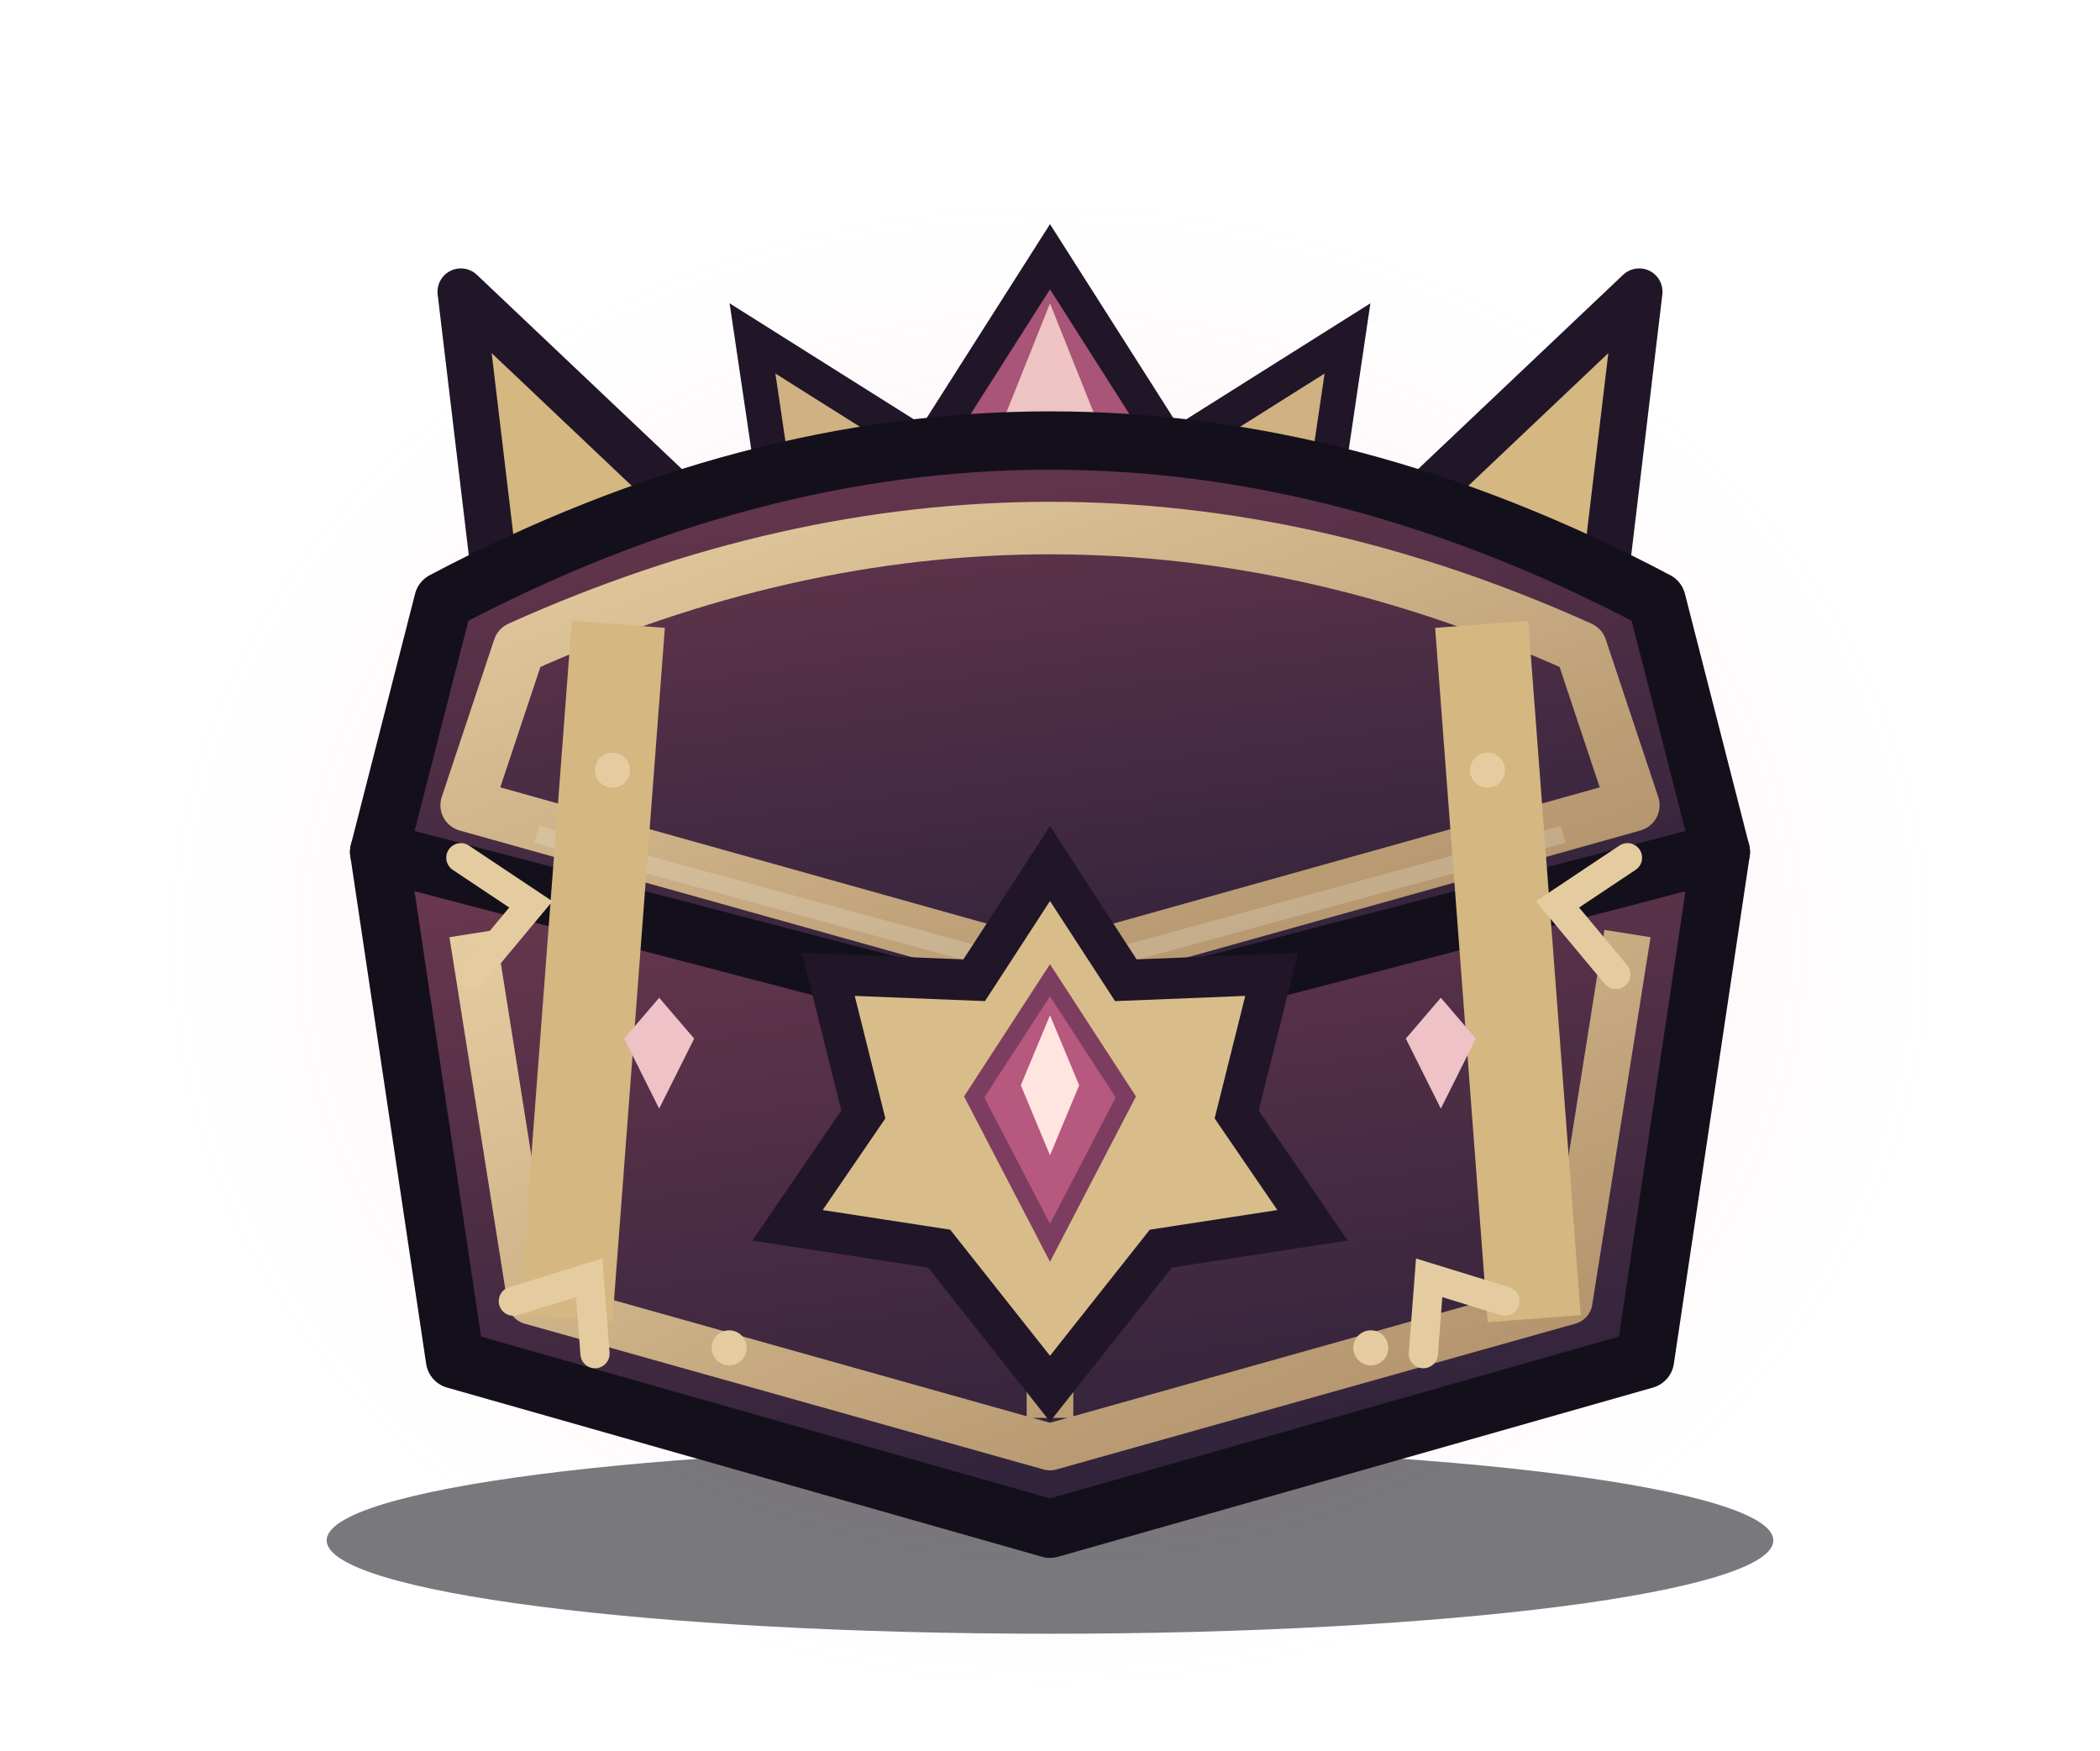
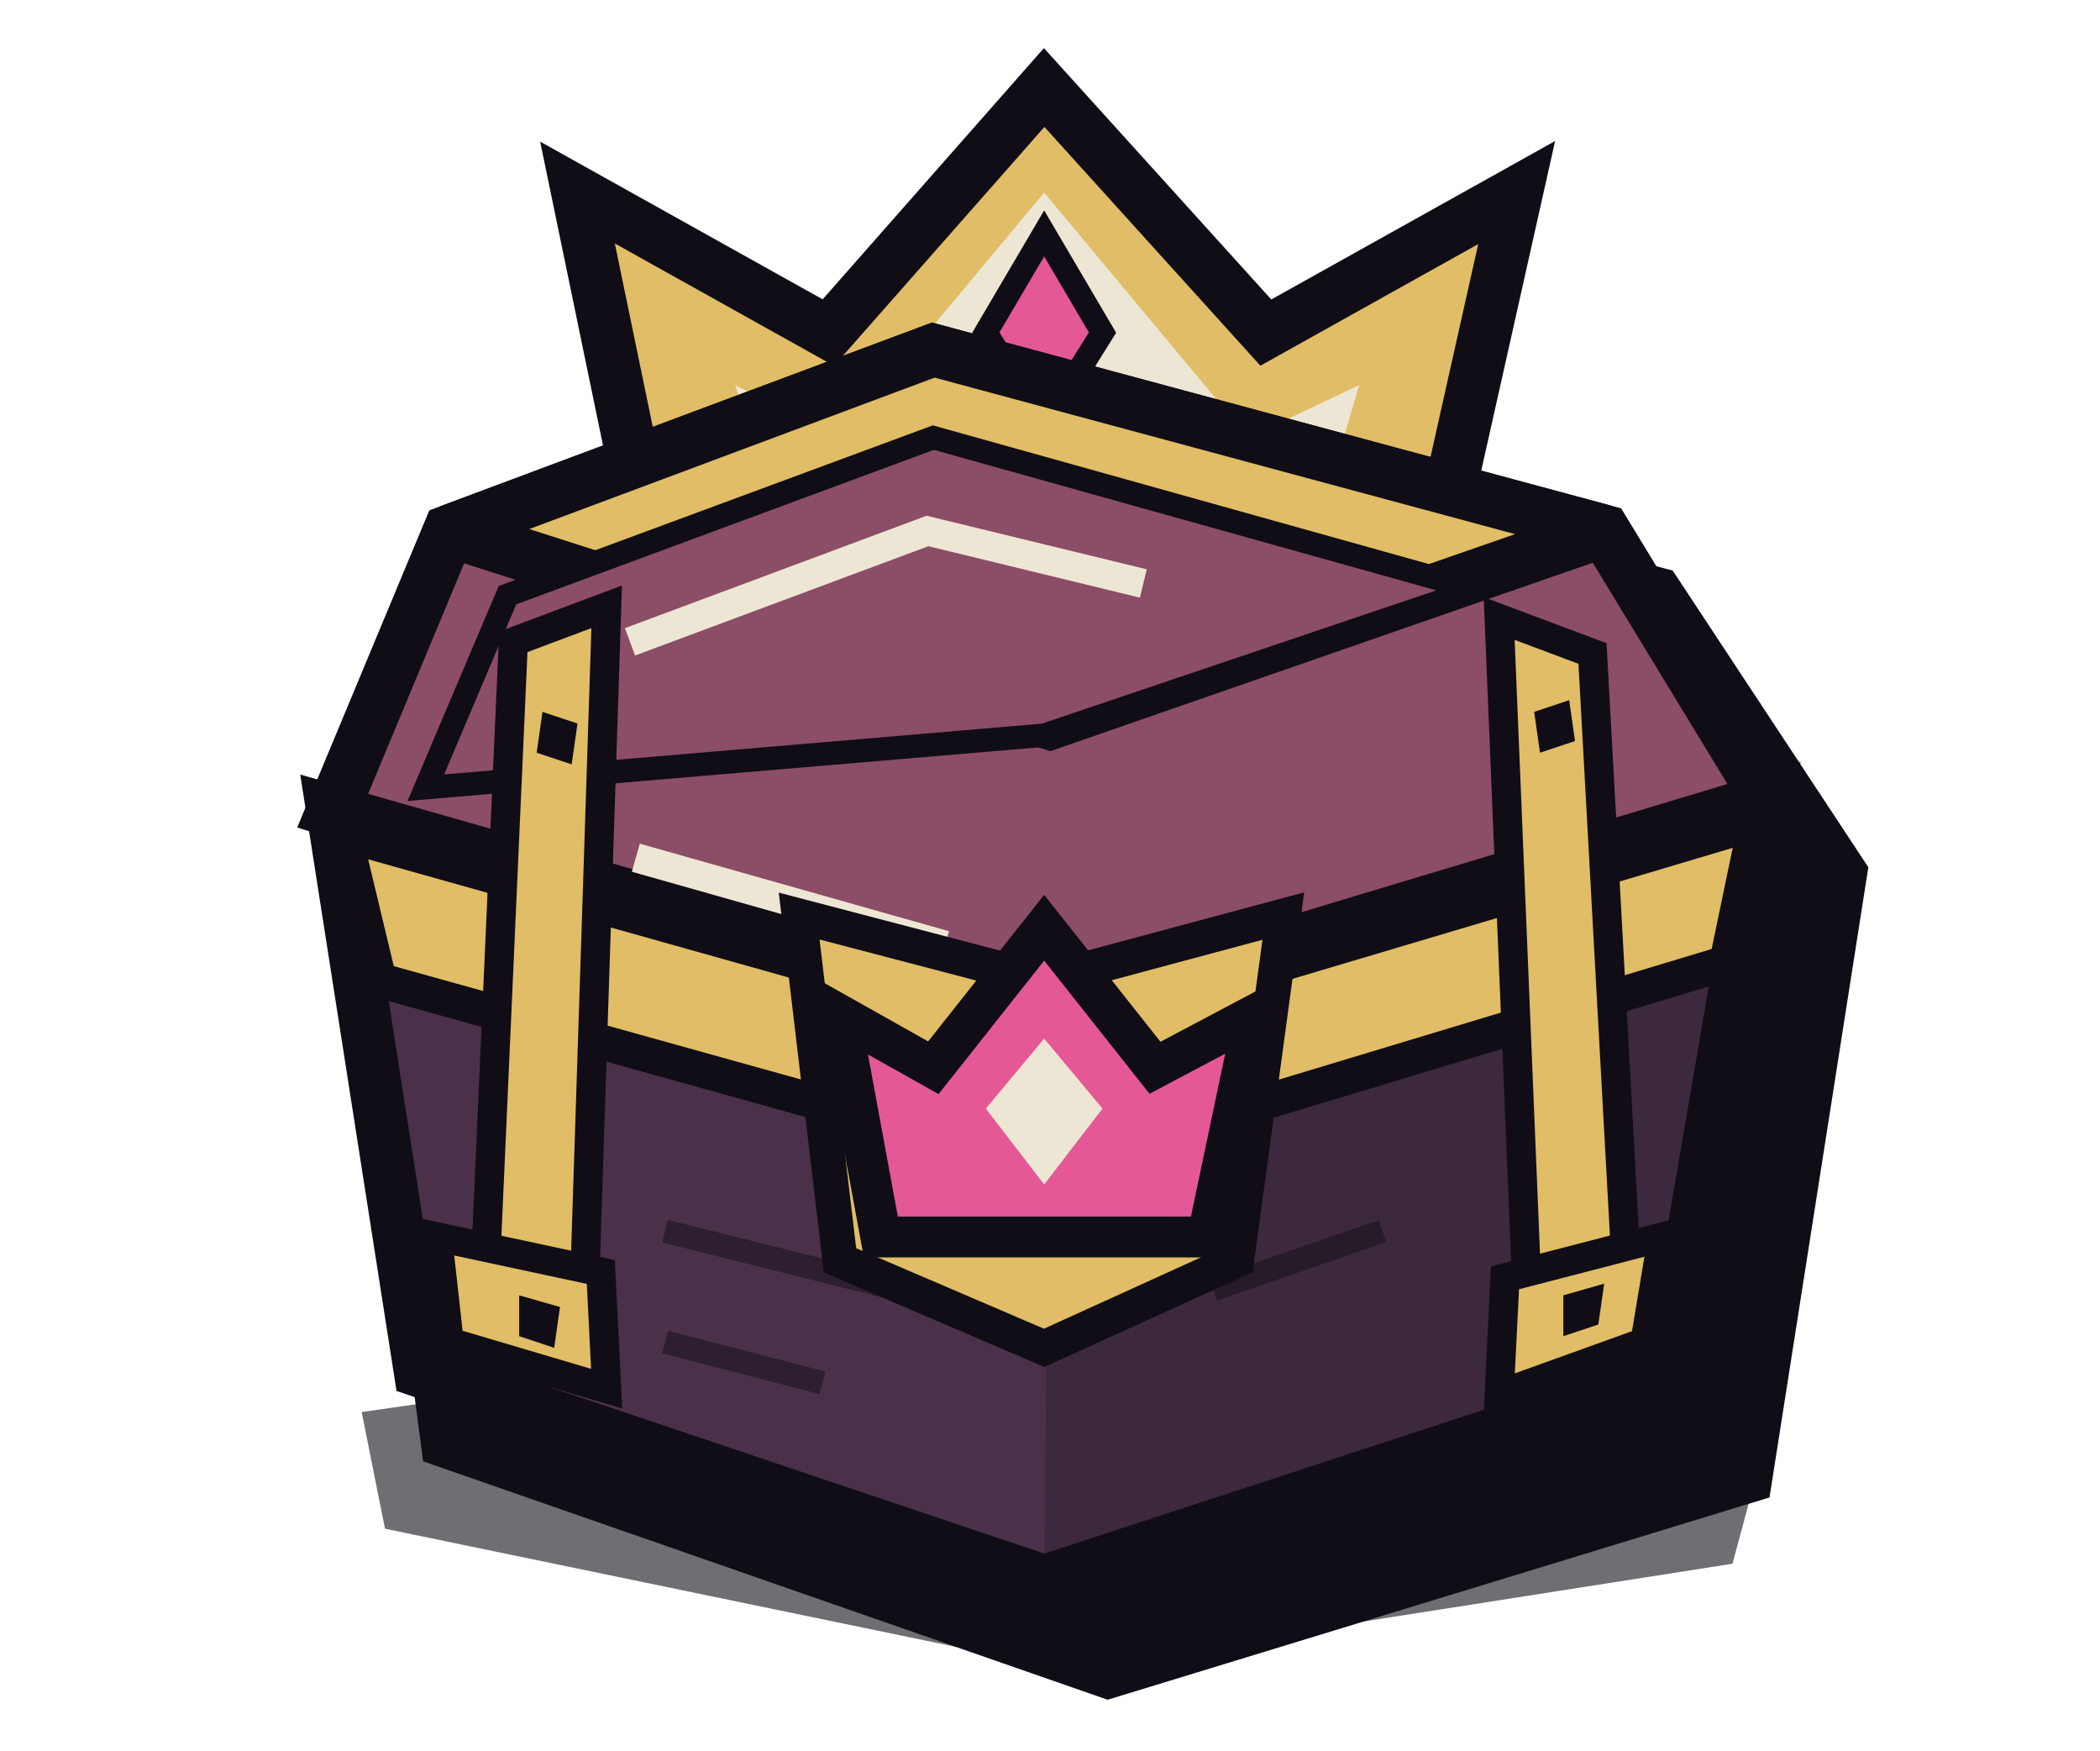
<svg xmlns="http://www.w3.org/2000/svg" viewBox="0 0 360 300" role="img" aria-labelledby="title desc">
-   <defs>
-     <linearGradient id="body" x1="0" y1="0" x2=".3" y2="1">
-       <stop stop-color="#6d394f" />
-       <stop offset="1" stop-color="#30233b" />
-     </linearGradient>
-     <linearGradient id="metal" x1="0" y1="0" x2="1" y2="1">
-       <stop stop-color="#e5cca0" />
-       <stop offset="1" stop-color="#ac8c65" />
-     </linearGradient>
-     <radialGradient id="aura">
-       <stop stop-color="#e9a2c1" stop-opacity=".22" />
-       <stop offset="1" stop-color="#e9a2c1" stop-opacity="0" />
-     </radialGradient>
-   </defs>
-   <ellipse cx="180" cy="162" rx="154" ry="128" fill="url(#aura)" />
-   <ellipse cx="180" cy="264" rx="124" ry="16" fill="#0b0b13" opacity=".55" />
-   <path d="m87 117-8-67 38 36m156 31 8-67-38 36" fill="#d4b781" stroke="#201627" stroke-width="8" stroke-linejoin="round" />
-   <path d="m133 85-4-27 27 17m71 10 4-27-27 17" fill="#cfb182" stroke="#201627" stroke-width="6" />
-   <path d="m159 77 21-33 21 33-21 17Z" fill="#a95577" stroke="#201627" stroke-width="6" />
-   <path d="m180 52 8 20-8 13-8-13Z" fill="#eec4c3" />
-   <path d="M65 146 76 103Q180 48 284 103L295 146 180 179Z" fill="url(#body)" stroke="#14101b" stroke-width="10" stroke-linejoin="round" />
-   <path d="M80 138 89 111Q180 70 271 111L280 138 180 166Z" fill="none" stroke="url(#metal)" stroke-width="9" stroke-linejoin="round" />
-   <path d="M65 146 180 176 295 146 282 233 180 262 78 233Z" fill="url(#body)" stroke="#14101b" stroke-width="10" stroke-linejoin="round" />
-   <path d="m81 160 10 63 89 25 89-25 10-63M180 180v63" fill="none" stroke="url(#metal)" stroke-width="8" stroke-linejoin="round" />
-   <path d="M92 143 180 167 268 143" fill="none" stroke="#ece8db" stroke-opacity=".25" stroke-width="3" />
-   <path d="M106 107 97 226M254 107l9 119" stroke="#d4b781" stroke-width="16" />
-   <path d="m180 148 13 20 25-1-6 24 13 19-26 4-19 24-19-24-26-4 13-19-6-24 25 1Z" fill="#d8bd8b" stroke="#201627" stroke-width="7" />
-   <path d="m180 168 13 20-13 25-13-25Z" fill="#b7587e" stroke="#7c3d60" stroke-width="3" />
-   <path d="m180 174 5 12-5 12-5-12Z" fill="#ffe4df" />
-   <path d="m113 171 6 7-6 12-6-12Zm134 0 6 7-6 12-6-12Z" fill="#eec2c7" />
-   <path d="m79 147 12 8-10 12m198-20-12 8 10 12M88 223l13-4 1 13m156-9-13-4-1 13" fill="none" stroke="#e5cca0" stroke-width="5" stroke-linecap="round" />
-   <g fill="#e5cca0">
-     <circle cx="105" cy="132" r="3" />
-     <circle cx="255" cy="132" r="3" />
-     <circle cx="125" cy="231" r="3" />
-     <circle cx="235" cy="231" r="3" />
+   <path d="m62 242 112-16 130 16-7 26-115 18-116-24Z" fill="#100d16" opacity=".6" />
+   <path d="m111 91-12-58 43 24 37-42 38 42 43-24-13 58Z" fill="#e0bd66" stroke="#100d16" stroke-width="9" />
+   <path d="m126 66 18 9 35-42 35 42 19-9-5 17h-96Z" fill="#eee6d4" stroke="none" />
+   <path d="m179 40 10 17-10 16-10-16Z" fill="#e45896" stroke="#100d16" stroke-width="4" />
+   <path d="m61 149 17-51 83-32 117 31 31 47-16 102-108 33-112-39Z" transform="translate(5 6)" fill="#100d16" stroke="#100d16" stroke-width="12" stroke-linejoin="miter" />
+   <g stroke="#100d16" stroke-width="9" stroke-linejoin="miter" stroke-miterlimit="2">
+     <path d="m57 139 20-48 83-31 115 31 28 46-121 41Z" fill="#8c4d66" />
+     <path d="m77 91 83-31 115 31-95 33Z" fill="#e0bd66" />
+     <path d="m73 135 14-33 73-27 93 26-74 25Z" fill="#8c4d66" stroke-width="4" />
+     <path d="m57 139 123 35 123-37-17 99-107 35-107-36Z" fill="#4a3149" />
+     <path d="m180 174 123-37-17 99-107 35Z" fill="#100d16" opacity=".23" stroke="none" />
+     <path d="m59 143 121 34 121-36-5 24-116 35-115-32Z" fill="#e0bd66" stroke-width="6" />
+     <path d="m88 110 16-6-4 123-17-5Zm169-4 16 6 6 109-17 6Z" fill="#e0bd66" stroke-width="5" />
+     <path d="m75 212 28 6 1 20-27-8Zm183 7 27-7-3 18-25 9Z" fill="#e0bd66" stroke-width="5" />
  </g>
+   <path d="m108 110 51-19 37 9m-87 47 53 15" fill="none" stroke="#eee6d4" stroke-width="5" />
+   <path d="m114 211 44 11m-44 8 27 7m96-26-29 10" fill="none" stroke="#100d16" stroke-width="4" opacity=".5" />
+   <path d="m137 157 42 11 41-11-8 59-33 15-35-15Z" fill="#e0bd66" stroke="#100d16" stroke-width="6" />
+   <path d="m144 174 16 9 19-24 19 24 17-9-8 38h-56Z" fill="#e45896" stroke="#100d16" stroke-width="7" />
+   <path d="m179 178 10 12-10 13-10-13Z" fill="#eee6d4" />
+   <path d="m93 122 6 2-1 7-6-2Zm170 0 6-2 1 7-6 2ZM89 222l7 2-1 7-6-2Zm179 0 7-2-1 7-6 2Z" fill="#100d16" />
</svg>
